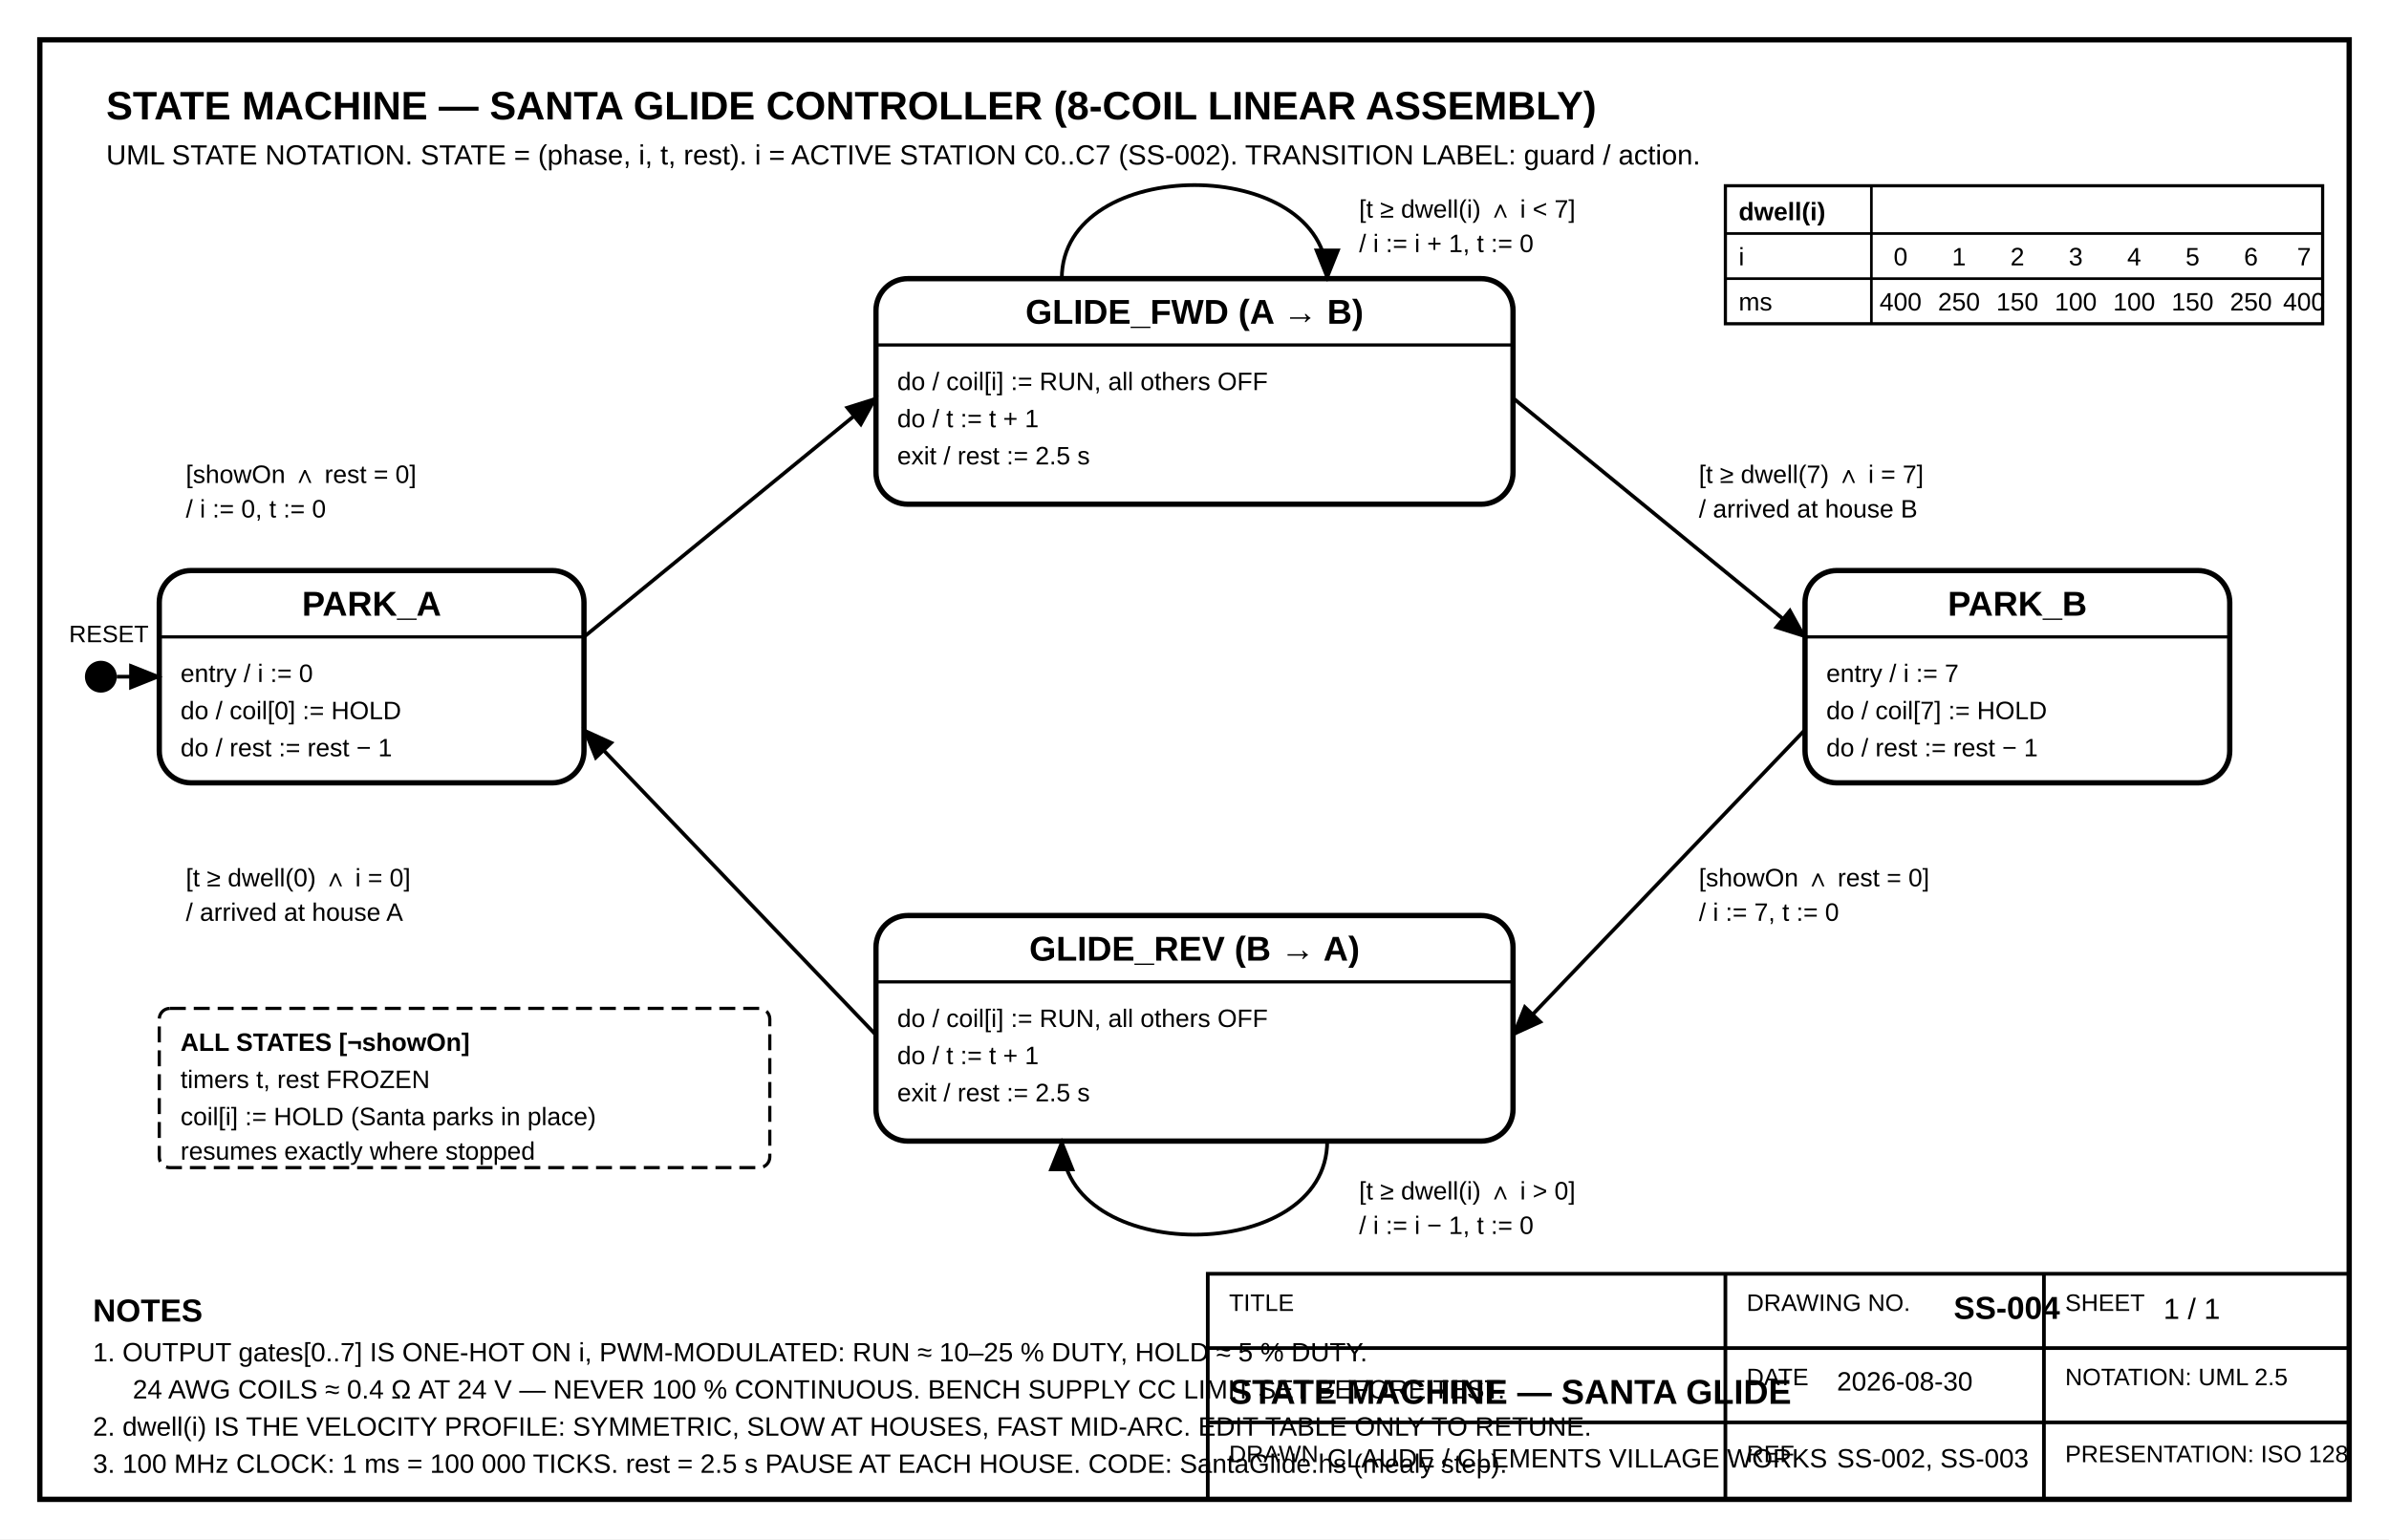
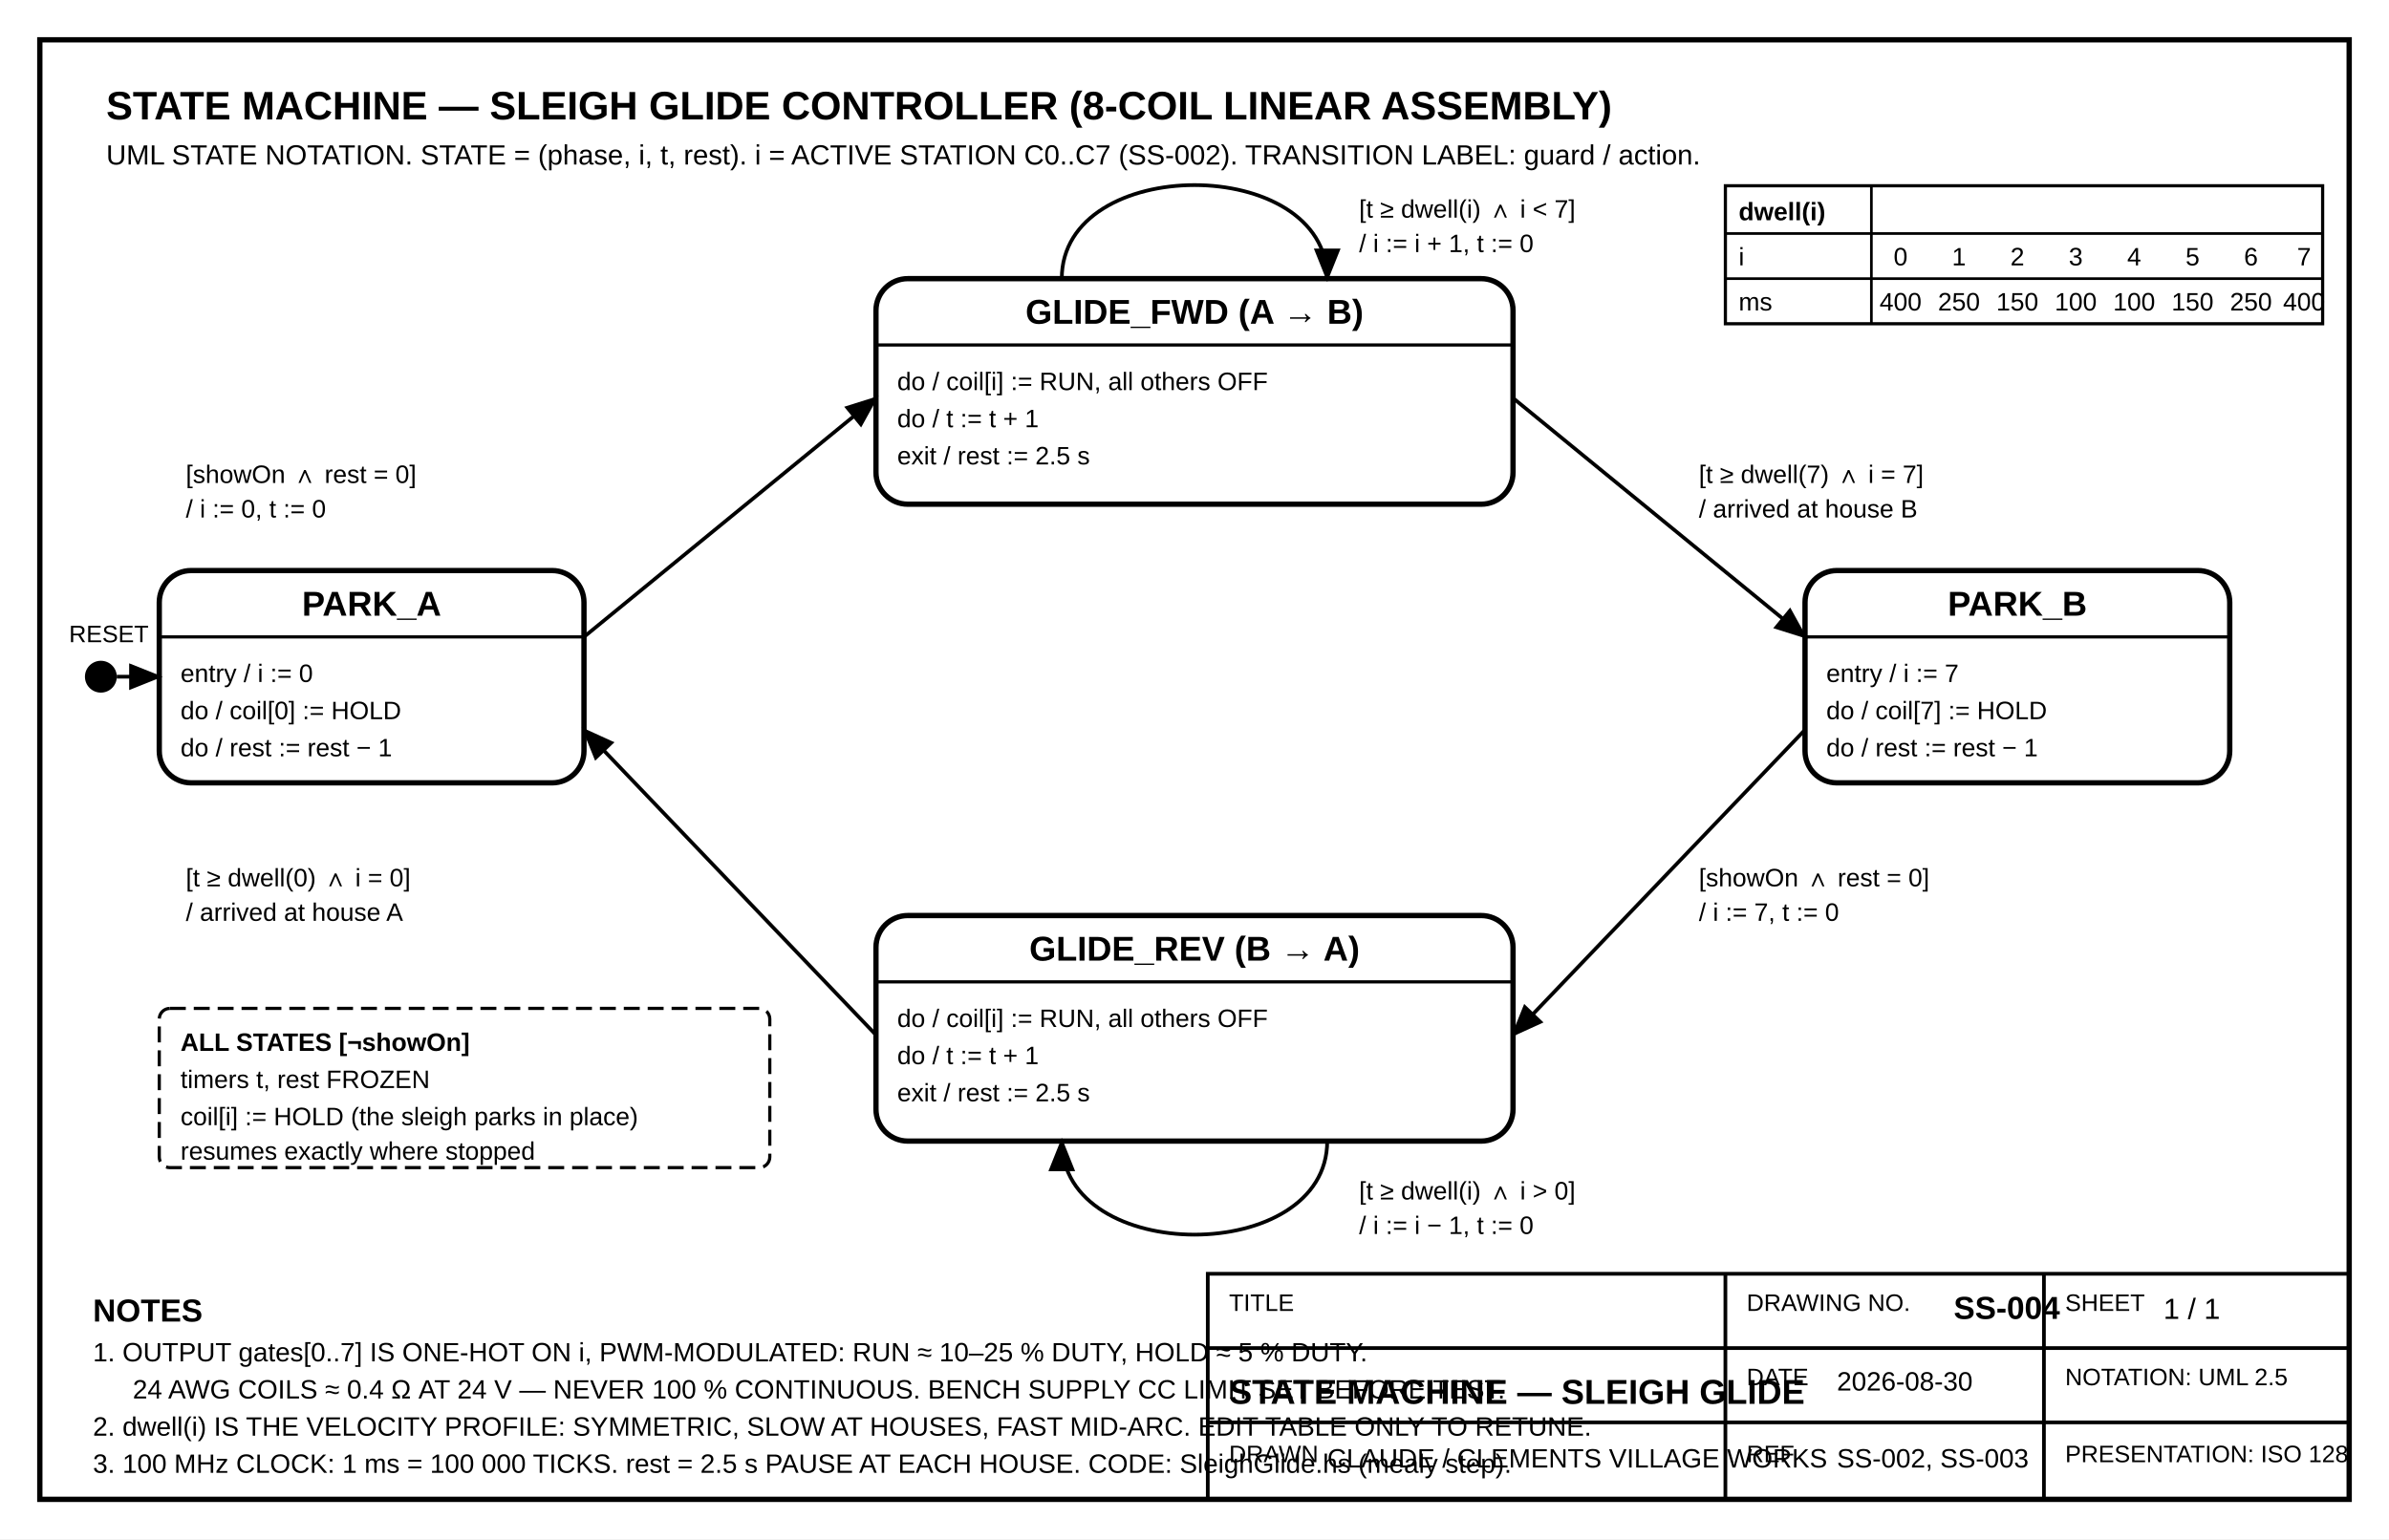
<svg xmlns="http://www.w3.org/2000/svg" width="900" height="580" viewBox="0 0 900 580" font-family="Arial, Helvetica, sans-serif">
  <rect width="900" height="580" fill="#fff" />
  <rect x="15" y="15" width="870" height="550" fill="none" stroke="#000" stroke-width="2" />
  <defs>
    <marker id="arr" viewBox="0 0 10 10" refX="9" refY="5" markerWidth="9" markerHeight="9" orient="auto">
      <path d="M0,1 L10,5 L0,9 z" fill="#000" />
    </marker>
  </defs>
-   <text x="40" y="45" font-size="15" font-weight="bold">STATE MACHINE — SANTA GLIDE CONTROLLER (8-COIL LINEAR ASSEMBLY)</text>
+   <text x="40" y="45" font-size="15" font-weight="bold">STATE MACHINE — SLEIGH GLIDE CONTROLLER (8-COIL LINEAR ASSEMBLY)</text>
  <text x="40" y="62" font-size="10.5">UML STATE NOTATION. STATE = (phase, i, t, rest). i = ACTIVE STATION C0..C7 (SS-002). TRANSITION LABEL: guard / action.</text>
  <rect x="650" y="70" width="225" height="52" fill="none" stroke="#000" stroke-width="1.2" />
  <line x1="650" y1="88" x2="875" y2="88" stroke="#000" stroke-width="1" />
  <line x1="650" y1="105" x2="875" y2="105" stroke="#000" stroke-width="1" />
  <line x1="705" y1="70" x2="705" y2="122" stroke="#000" stroke-width="1" />
  <text x="655" y="83" font-size="9.5" font-weight="bold">dwell(i)</text>
  <text x="655" y="100" font-size="9.5">i</text>
  <text x="655" y="117" font-size="9.5">ms</text>
  <g font-size="9.5" text-anchor="middle">
    <text x="716" y="100">0</text>
    <text x="738" y="100">1</text>
    <text x="760" y="100">2</text>
    <text x="782" y="100">3</text>
    <text x="804" y="100">4</text>
    <text x="826" y="100">5</text>
    <text x="848" y="100">6</text>
    <text x="868" y="100">7</text>
    <text x="716" y="117">400</text>
    <text x="738" y="117">250</text>
    <text x="760" y="117">150</text>
    <text x="782" y="117">100</text>
    <text x="804" y="117">100</text>
    <text x="826" y="117">150</text>
    <text x="848" y="117">250</text>
    <text x="868" y="117">400</text>
  </g>
  <circle cx="38" cy="255" r="6" fill="#000" />
  <line x1="44" y1="255" x2="60" y2="255" stroke="#000" stroke-width="1.4" marker-end="url(#arr)" />
  <text x="26" y="242" font-size="9">RESET</text>
  <rect x="60" y="215" width="160" height="80" rx="12" fill="none" stroke="#000" stroke-width="2" />
  <line x1="60" y1="240" x2="220" y2="240" stroke="#000" stroke-width="1.2" />
  <text x="140" y="232" font-size="13" font-weight="bold" text-anchor="middle">PARK_A</text>
  <text x="68" y="257" font-size="9.5">entry / i := 0</text>
  <text x="68" y="271" font-size="9.5">do / coil[0] := HOLD</text>
  <text x="68" y="285" font-size="9.5">do / rest := rest − 1</text>
  <rect x="330" y="105" width="240" height="85" rx="12" fill="none" stroke="#000" stroke-width="2" />
  <line x1="330" y1="130" x2="570" y2="130" stroke="#000" stroke-width="1.2" />
  <text x="450" y="122" font-size="13" font-weight="bold" text-anchor="middle">GLIDE_FWD  (A → B)</text>
  <text x="338" y="147" font-size="9.5">do / coil[i] := RUN,  all others OFF</text>
  <text x="338" y="161" font-size="9.5">do / t := t + 1</text>
  <text x="338" y="175" font-size="9.5">exit / rest := 2.5 s</text>
  <rect x="680" y="215" width="160" height="80" rx="12" fill="none" stroke="#000" stroke-width="2" />
  <line x1="680" y1="240" x2="840" y2="240" stroke="#000" stroke-width="1.2" />
  <text x="760" y="232" font-size="13" font-weight="bold" text-anchor="middle">PARK_B</text>
  <text x="688" y="257" font-size="9.5">entry / i := 7</text>
  <text x="688" y="271" font-size="9.5">do / coil[7] := HOLD</text>
  <text x="688" y="285" font-size="9.5">do / rest := rest − 1</text>
  <rect x="330" y="345" width="240" height="85" rx="12" fill="none" stroke="#000" stroke-width="2" />
  <line x1="330" y1="370" x2="570" y2="370" stroke="#000" stroke-width="1.2" />
  <text x="450" y="362" font-size="13" font-weight="bold" text-anchor="middle">GLIDE_REV  (B → A)</text>
  <text x="338" y="387" font-size="9.5">do / coil[i] := RUN,  all others OFF</text>
  <text x="338" y="401" font-size="9.5">do / t := t + 1</text>
  <text x="338" y="415" font-size="9.5">exit / rest := 2.5 s</text>
  <line x1="220" y1="240" x2="330" y2="150" stroke="#000" stroke-width="1.4" marker-end="url(#arr)" />
  <text x="70" y="182" font-size="9.5">[showOn ∧ rest = 0]</text>
  <text x="70" y="195" font-size="9.5">/ i := 0, t := 0</text>
  <path d="M400,105 C400,58 500,58 500,105" fill="none" stroke="#000" stroke-width="1.4" marker-end="url(#arr)" />
  <text x="512" y="82" font-size="9.5">[t ≥ dwell(i) ∧ i &lt; 7]</text>
  <text x="512" y="95" font-size="9.5">/ i := i + 1, t := 0</text>
  <line x1="570" y1="150" x2="680" y2="240" stroke="#000" stroke-width="1.4" marker-end="url(#arr)" />
  <text x="640" y="182" font-size="9.5">[t ≥ dwell(7) ∧ i = 7]</text>
  <text x="640" y="195" font-size="9.5">/ arrived at house B</text>
  <line x1="680" y1="275" x2="570" y2="390" stroke="#000" stroke-width="1.4" marker-end="url(#arr)" />
  <text x="640" y="334" font-size="9.5">[showOn ∧ rest = 0]</text>
  <text x="640" y="347" font-size="9.5">/ i := 7, t := 0</text>
  <path d="M500,430 C500,477 400,477 400,430" fill="none" stroke="#000" stroke-width="1.4" marker-end="url(#arr)" />
  <text x="512" y="452" font-size="9.5">[t ≥ dwell(i) ∧ i &gt; 0]</text>
  <text x="512" y="465" font-size="9.5">/ i := i − 1, t := 0</text>
  <line x1="330" y1="390" x2="220" y2="275" stroke="#000" stroke-width="1.4" marker-end="url(#arr)" />
  <text x="70" y="334" font-size="9.5">[t ≥ dwell(0) ∧ i = 0]</text>
  <text x="70" y="347" font-size="9.5">/ arrived at house A</text>
  <rect x="60" y="380" width="230" height="60" rx="4" fill="none" stroke="#000" stroke-width="1.2" stroke-dasharray="6 3" />
  <text x="68" y="396" font-size="9.5" font-weight="bold">ALL STATES  [¬showOn]</text>
  <text x="68" y="410" font-size="9.5">timers t, rest FROZEN</text>
-   <text x="68" y="424" font-size="9.5">coil[i] := HOLD (Santa parks in place)</text>
+   <text x="68" y="424" font-size="9.5">coil[i] := HOLD (the sleigh parks in place)</text>
  <text x="68" y="437" font-size="9.5">resumes exactly where stopped</text>
  <g font-size="10">
    <text x="35" y="498" font-weight="bold" font-size="12">NOTES</text>
    <text x="35" y="513">1.  OUTPUT gates[0..7] IS ONE-HOT ON i, PWM-MODULATED: RUN ≈ 10–25 % DUTY, HOLD ≈ 5 % DUTY.</text>
    <text x="50" y="527">24 AWG COILS ≈ 0.4 Ω AT 24 V — NEVER 100 % CONTINUOUS. BENCH SUPPLY CC LIMIT SET BEFORE TEST.</text>
    <text x="35" y="541">2.  dwell(i) IS THE VELOCITY PROFILE: SYMMETRIC, SLOW AT HOUSES, FAST MID-ARC. EDIT TABLE ONLY TO RETUNE.</text>
-     <text x="35" y="555">3.  100 MHz CLOCK: 1 ms = 100 000 TICKS. rest = 2.5 s PAUSE AT EACH HOUSE. CODE: SantaGlide.hs (mealy step).</text>
+     <text x="35" y="555">3.  100 MHz CLOCK: 1 ms = 100 000 TICKS. rest = 2.5 s PAUSE AT EACH HOUSE. CODE: SleighGlide.hs (mealy step).</text>
  </g>
  <g stroke="#000" stroke-width="1.4" fill="none">
    <rect x="455" y="480" width="430" height="85" />
    <line x1="455" y1="508" x2="885" y2="508" />
    <line x1="455" y1="536" x2="885" y2="536" />
    <line x1="650" y1="480" x2="650" y2="565" />
    <line x1="770" y1="480" x2="770" y2="565" />
  </g>
  <text x="463" y="494" font-size="9">TITLE</text>
-   <text x="463" y="529" font-size="13" font-weight="bold">STATE MACHINE — SANTA GLIDE</text>
+   <text x="463" y="529" font-size="13" font-weight="bold">STATE MACHINE — SLEIGH GLIDE</text>
  <text x="658" y="494" font-size="9">DRAWING NO.</text>
  <text x="736" y="497" font-size="12" font-weight="bold">SS-004</text>
  <text x="778" y="494" font-size="9">SHEET</text>
  <text x="815" y="497" font-size="11">1 / 1</text>
  <text x="463" y="551" font-size="9">DRAWN</text>
  <text x="500" y="553" font-size="10">CLAUDE / CLEMENTS VILLAGE WORKS</text>
  <text x="658" y="522" font-size="9">DATE</text>
  <text x="692" y="524" font-size="10">2026-08-30</text>
  <text x="658" y="551" font-size="9">REF</text>
  <text x="692" y="553" font-size="10">SS-002, SS-003</text>
  <text x="778" y="522" font-size="9">NOTATION: UML 2.5</text>
  <text x="778" y="551" font-size="9">PRESENTATION: ISO 128</text>
</svg>
